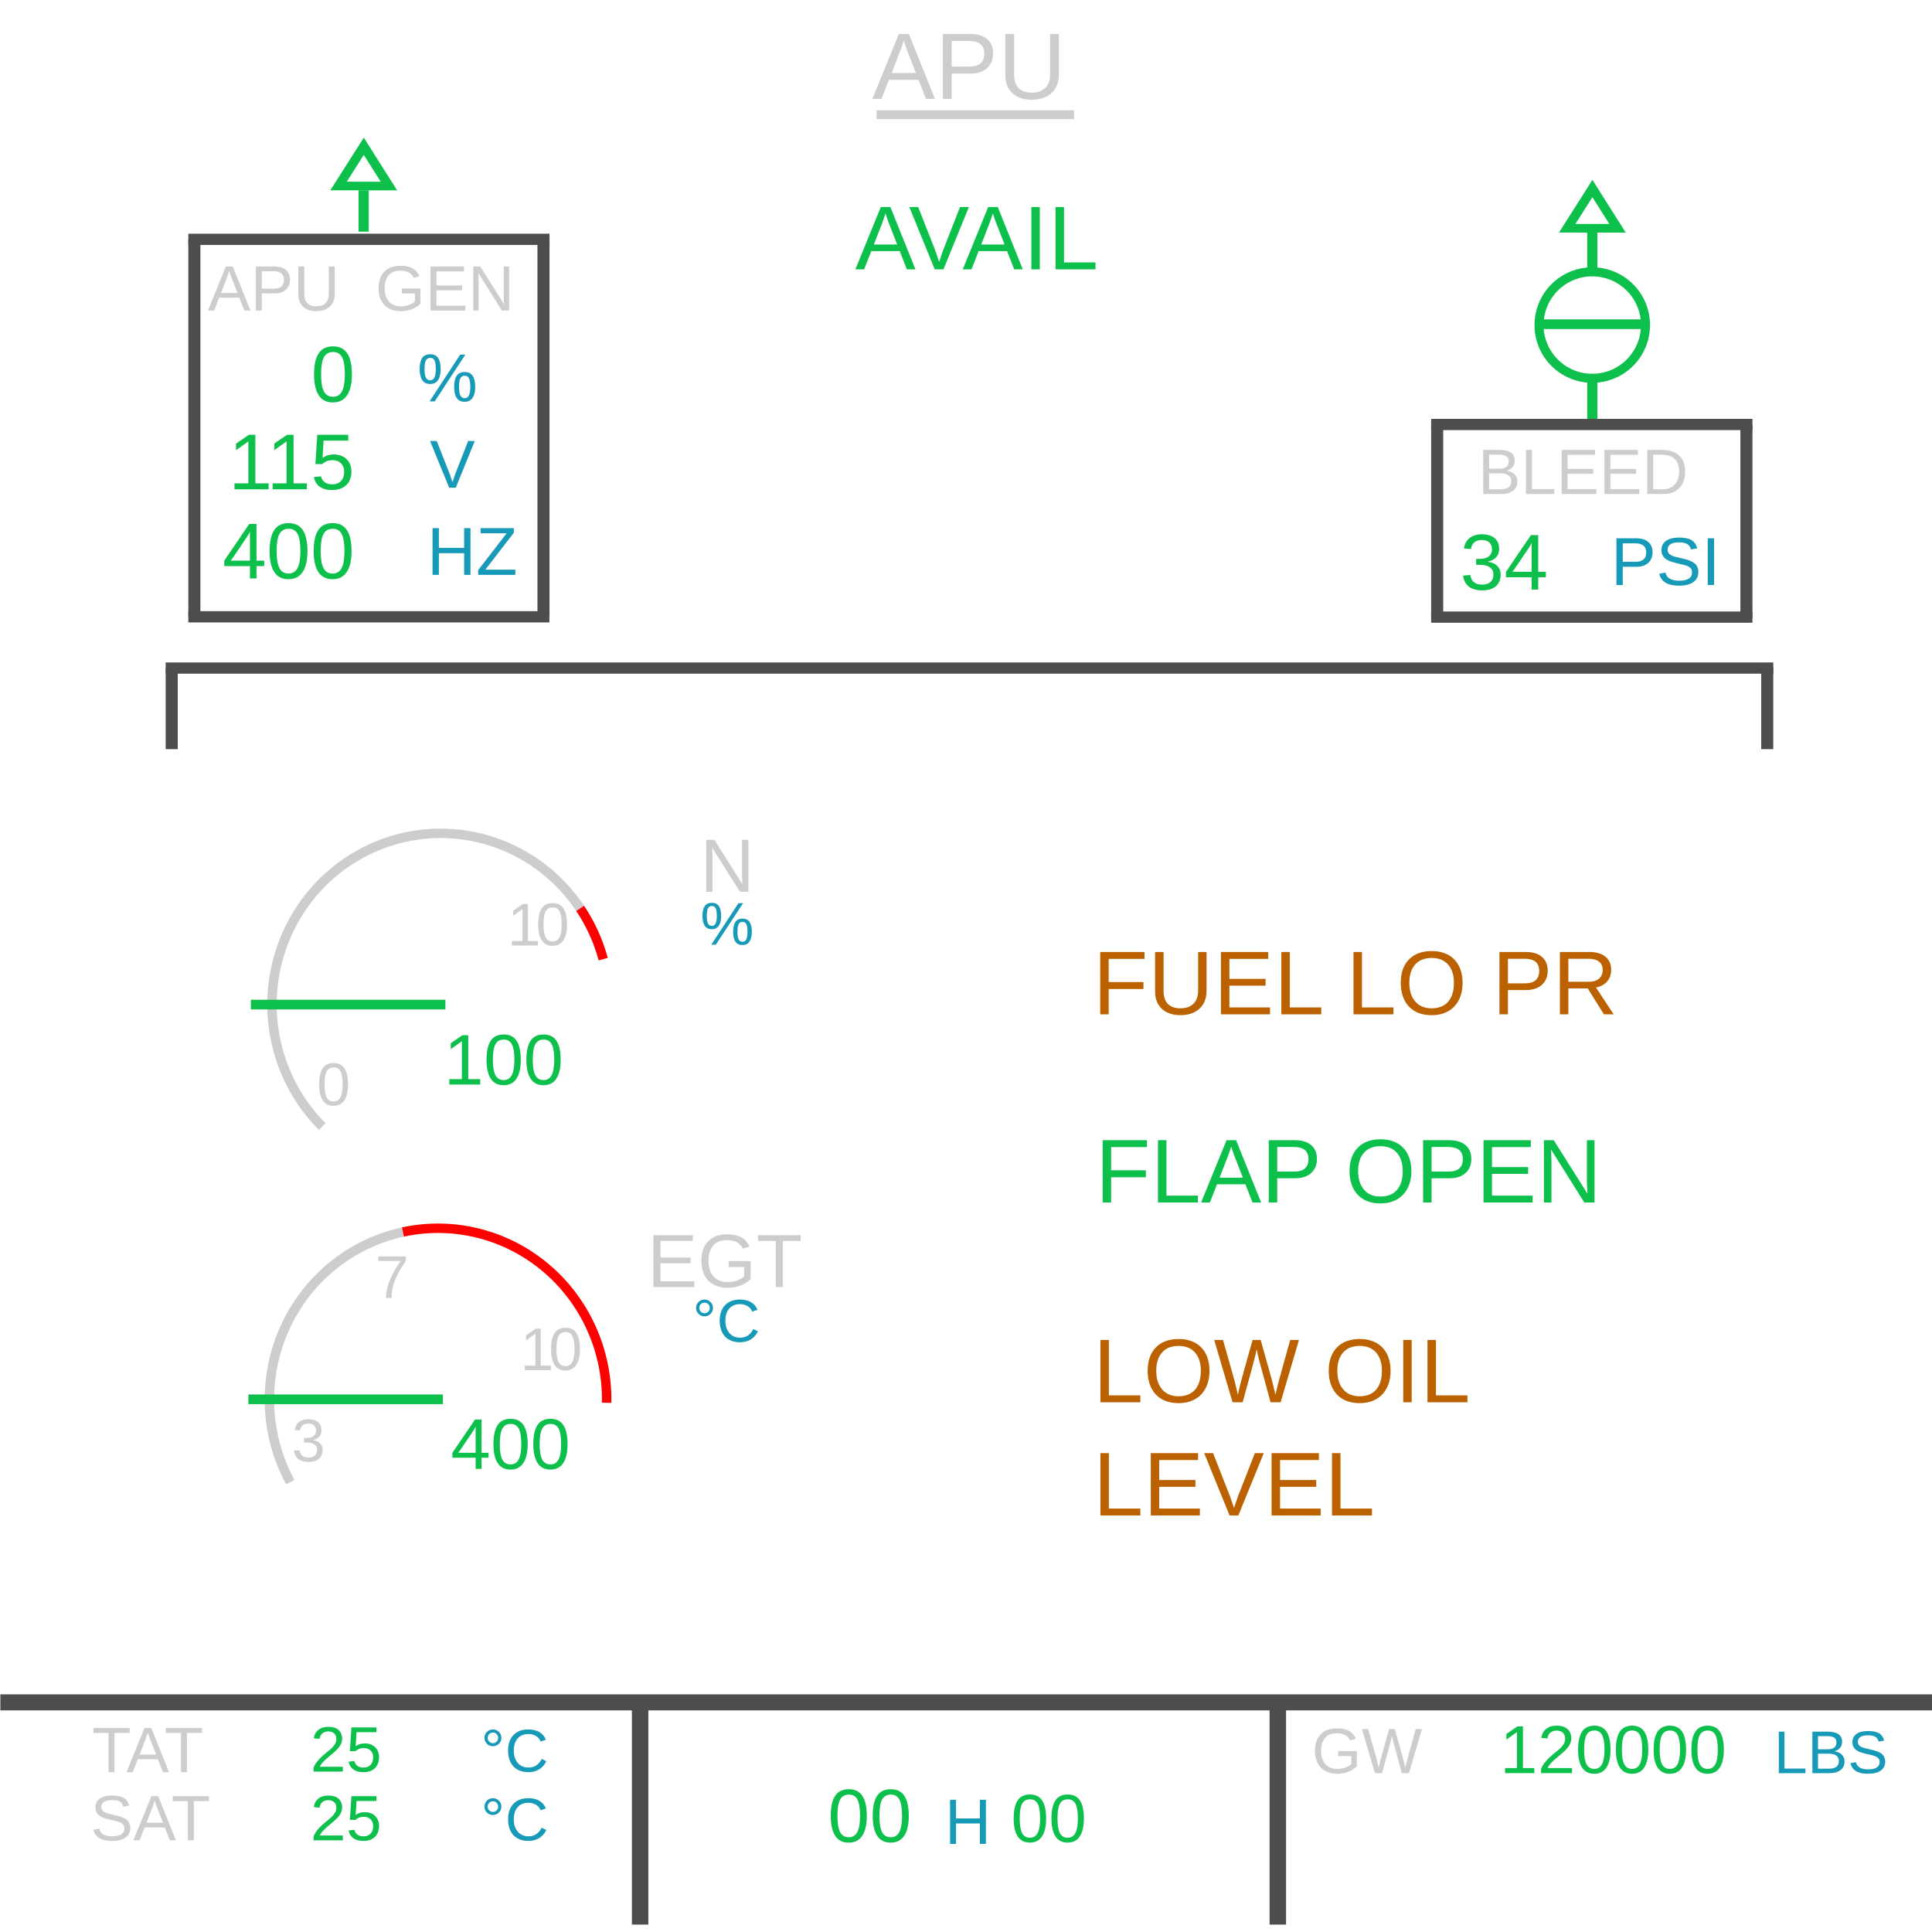
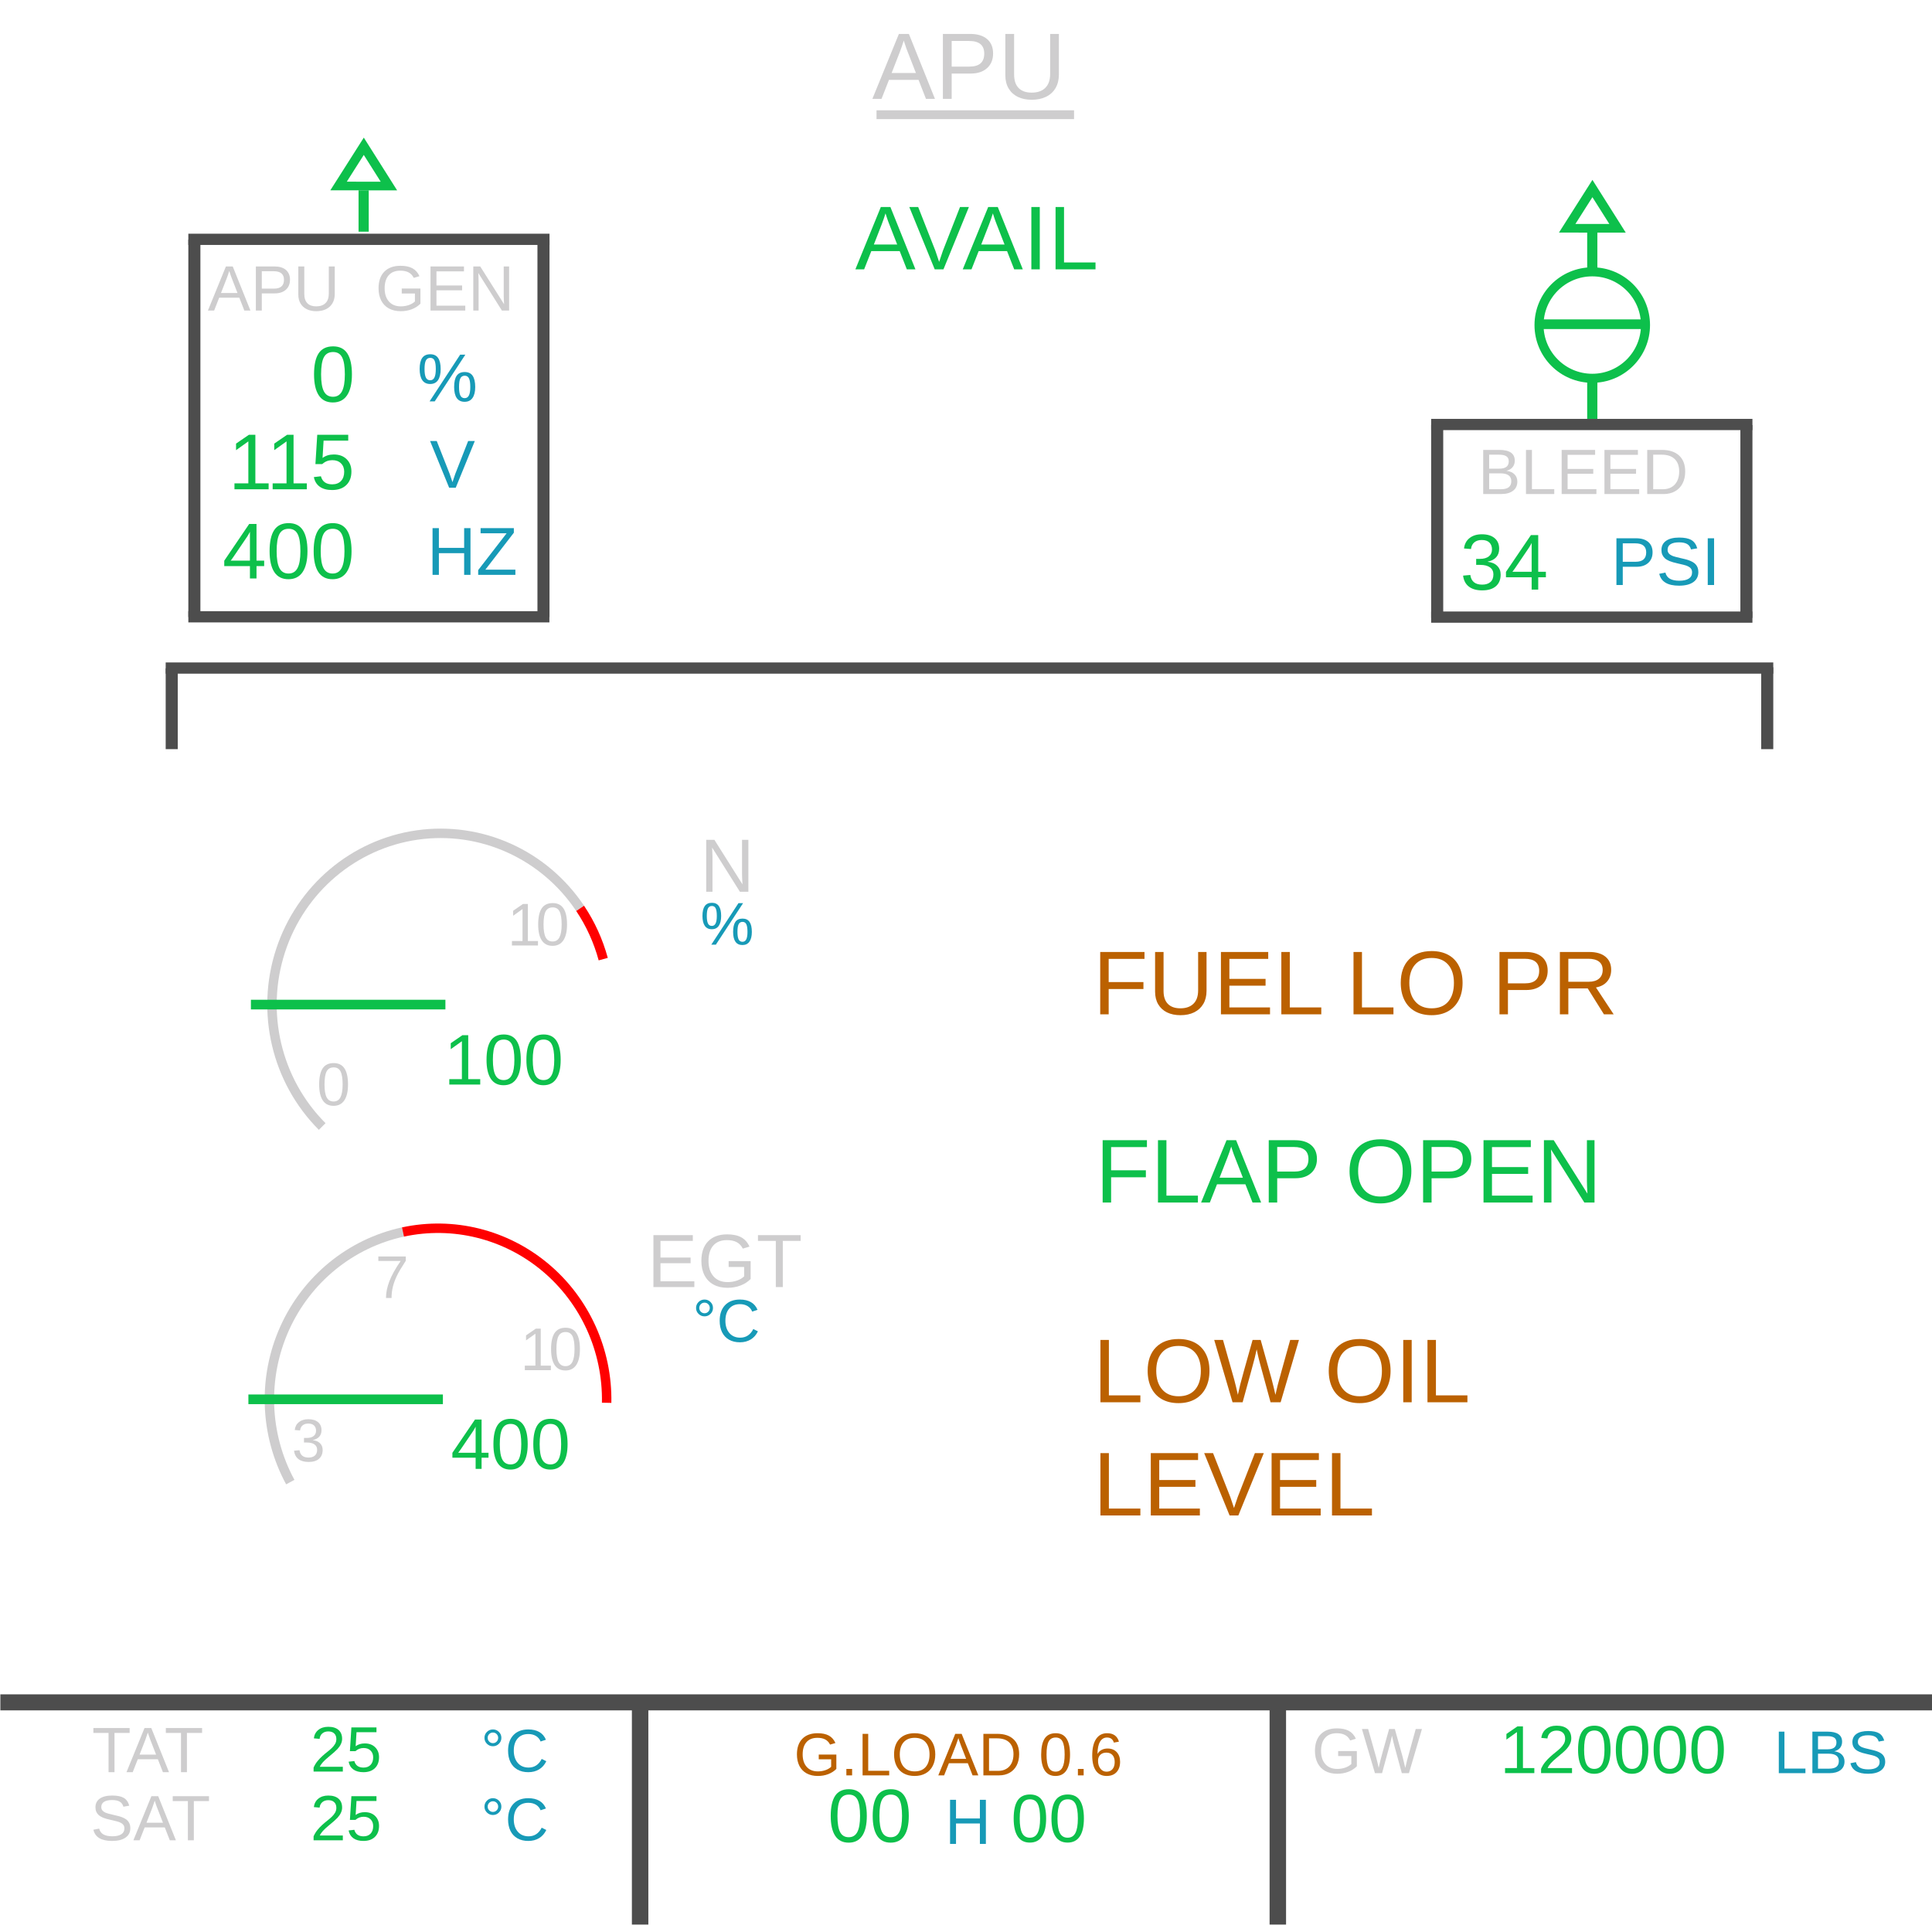
<svg xmlns="http://www.w3.org/2000/svg" width="1024pt" height="1024pt" viewBox="0 0 1024 1024" version="1.1" id="svg2">
  <defs id="defs373" />
  <g id="g913">
    <rect y="898.036" x="0.192" height="8.497" width="1023.902" id="rect3952" style="fill:#4d4d4d;fill-opacity:1" />
    <rect y="902.733" x="334.912" height="117.34" width="8.725" id="rect3956" style="fill:#4d4d4d;fill-opacity:1" />
    <rect style="fill:#4d4d4d;fill-opacity:1" id="rect4168" width="8.725" height="117.34" x="672.912" y="902.733" />
  </g>
  <text xml:space="preserve" style="font-style:normal;font-weight:normal;line-height:0%;font-family:'Liberation Sans';letter-spacing:0px;word-spacing:0px;fill:#179ab7;fill-opacity:1;stroke:none;stroke-width:1px;stroke-linecap:butt;stroke-linejoin:miter;stroke-opacity:1" x="500.752" y="977.318" id="text6232">
    <tspan id="tspan3726-1-4-5-7" x="500.752" y="977.318" style="font-style:normal;font-variant:normal;font-weight:normal;font-stretch:normal;font-size:34px;line-height:1.25;font-family:'Liberation Sans';-inkscape-font-specification:'Liberation Sans';fill:#179ab7;fill-opacity:1">H</tspan>
  </text>
  <text xml:space="preserve" style="font-style:normal;font-weight:normal;line-height:0%;font-family:'Liberation Sans';letter-spacing:0px;word-spacing:0px;fill:#179ab7;fill-opacity:1;stroke:none;stroke-width:1px;stroke-linecap:butt;stroke-linejoin:miter;stroke-opacity:1" x="254.868" y="938.986" id="text6233">
    <tspan id="tspan3726-1-4-5-3" x="254.868" y="938.986" style="font-style:normal;font-variant:normal;font-weight:normal;font-stretch:normal;font-size:32px;line-height:1.25;font-family:'Liberation Sans';-inkscape-font-specification:'Liberation Sans';fill:#179ab7;fill-opacity:1">°C</tspan>
  </text>
  <text xml:space="preserve" style="font-style:normal;font-weight:normal;line-height:0%;font-family:'Liberation Sans';letter-spacing:0px;word-spacing:0px;fill:#179ab7;fill-opacity:1;stroke:none;stroke-width:1px;stroke-linecap:butt;stroke-linejoin:miter;stroke-opacity:1" x="940.18" y="939.824" id="GW-weight-unit">
    <tspan id="tspan3726-1-4-5-7-7" x="940.18" y="939.824" style="font-style:normal;font-variant:normal;font-weight:normal;font-stretch:normal;font-size:32px;line-height:1.25;font-family:'Liberation Sans';-inkscape-font-specification:'Liberation Sans';fill:#179ab7;fill-opacity:1">LBS</tspan>
  </text>
  <text xml:space="preserve" style="font-style:normal;font-weight:normal;line-height:0%;font-family:'Liberation Sans';letter-spacing:0px;word-spacing:0px;fill:#000000;fill-opacity:1;stroke:none;stroke-width:1px;stroke-linecap:butt;stroke-linejoin:miter;stroke-opacity:1" x="695.25" y="939.804" id="text3912">
    <tspan id="tspan3914" x="695.25" y="939.804" style="font-style:normal;font-variant:normal;font-weight:normal;font-stretch:normal;font-size:34px;line-height:1.25;font-family:'Liberation Sans';-inkscape-font-specification:'Liberation Sans';fill:#cecdce">GW</tspan>
  </text>
  <text xml:space="preserve" style="font-style:normal;font-weight:normal;line-height:0%;font-family:'Liberation Sans';letter-spacing:0px;word-spacing:0px;fill:#000000;fill-opacity:1;stroke:none;stroke-width:1px;stroke-linecap:butt;stroke-linejoin:miter;stroke-opacity:1" x="48.732" y="939.298" id="text6235">
    <tspan id="tspan3914-9" x="48.732" y="939.298" style="font-style:normal;font-variant:normal;font-weight:normal;font-stretch:normal;font-size:34px;line-height:1.25;font-family:'Liberation Sans';-inkscape-font-specification:'Liberation Sans';fill:#cecdce">TAT</tspan>
  </text>
  <text xml:space="preserve" style="font-style:normal;font-weight:normal;line-height:0%;font-family:'Liberation Sans';letter-spacing:0px;word-spacing:0px;fill:#000000;fill-opacity:1;stroke:none;stroke-width:1px;stroke-linecap:butt;stroke-linejoin:miter;stroke-opacity:1" x="47.952" y="975.403" id="text6236">
    <tspan id="tspan3914-9-4" x="47.952" y="975.403" style="font-style:normal;font-variant:normal;font-weight:normal;font-stretch:normal;font-size:34px;line-height:1.25;font-family:'Liberation Sans';-inkscape-font-specification:'Liberation Sans';fill:#cecdce">SAT</tspan>
  </text>
  <text xml:space="preserve" style="font-style:normal;font-weight:normal;line-height:0%;font-family:'Liberation Sans';text-align:end;letter-spacing:0px;word-spacing:0px;text-anchor:end;fill:#000000;fill-opacity:1;stroke:none;stroke-width:1px;stroke-linecap:butt;stroke-linejoin:miter;stroke-opacity:1" x="212.326" y="938.966" id="TAT">
    <tspan id="tspan5151-5-7-1" x="212.326" y="938.966" style="font-style:normal;font-variant:normal;font-weight:normal;font-stretch:normal;font-size:34px;line-height:1.25;font-family:'Liberation Sans';-inkscape-font-specification:'Liberation Sans';text-align:end;text-anchor:end;fill:#0dc04b">25</tspan>
  </text>
  <text xml:space="preserve" style="font-style:normal;font-weight:normal;line-height:0%;font-family:'Liberation Sans';text-align:end;letter-spacing:0px;word-spacing:0px;text-anchor:end;fill:#000000;fill-opacity:1;stroke:none;stroke-width:1px;stroke-linecap:butt;stroke-linejoin:miter;stroke-opacity:1" x="212.326" y="975.404" id="SAT">
    <tspan id="tspan5151-5-7-1-0" x="212.326" y="975.404" style="font-style:normal;font-variant:normal;font-weight:normal;font-stretch:normal;font-size:34px;line-height:1.25;font-family:'Liberation Sans';-inkscape-font-specification:'Liberation Sans';text-align:end;text-anchor:end;fill:#0dc04b">25</tspan>
  </text>
  <text xml:space="preserve" style="font-style:normal;font-weight:normal;line-height:0%;font-family:'Liberation Sans';text-align:end;letter-spacing:0px;word-spacing:0px;text-anchor:end;fill:#000000;fill-opacity:1;stroke:none;stroke-width:1px;stroke-linecap:butt;stroke-linejoin:miter;stroke-opacity:1" x="925.09" y="939.785" id="GW">
    <tspan id="tspan5151-5-7-1-9" x="925.09" y="939.785" style="font-style:normal;font-variant:normal;font-weight:normal;font-stretch:normal;font-size:36px;line-height:1.25;font-family:'Liberation Sans';-inkscape-font-specification:'Liberation Sans';text-align:end;text-anchor:end;fill:#0dc04b">120000</tspan>
  </text>
  <text id="text4170" y="975.424" x="254.868" style="font-style:normal;font-weight:normal;line-height:0%;font-family:'Liberation Sans';letter-spacing:0px;word-spacing:0px;fill:#179ab7;fill-opacity:1;stroke:none;stroke-width:1px;stroke-linecap:butt;stroke-linejoin:miter;stroke-opacity:1" xml:space="preserve">
    <tspan style="font-style:normal;font-variant:normal;font-weight:normal;font-stretch:normal;font-size:32px;line-height:1.25;font-family:'Liberation Sans';-inkscape-font-specification:'Liberation Sans';fill:#179ab7;fill-opacity:1" y="975.424" x="254.868" id="tspan4172">°C</tspan>
  </text>
  <text id="UTCh" y="976.252" x="465.991" style="font-style:normal;font-weight:normal;line-height:0%;font-family:'Liberation Sans';text-align:center;letter-spacing:0px;word-spacing:0px;text-anchor:middle;fill:#000000;fill-opacity:1;stroke:none;stroke-width:1px;stroke-linecap:butt;stroke-linejoin:miter;stroke-opacity:1" xml:space="preserve">
    <tspan style="font-style:normal;font-variant:normal;font-weight:normal;font-stretch:normal;font-size:40px;line-height:1.25;font-family:'Liberation Sans';-inkscape-font-specification:'Liberation Sans';text-align:center;text-anchor:middle;fill:#0dc04b" y="976.252" x="465.991" id="tspan4176">00</tspan>
+   </text>
+   <text xml:space="preserve" style="font-style:normal;font-weight:normal;line-height:0%;font-family:'Liberation Sans';text-align:center;letter-spacing:0px;word-spacing:0px;text-anchor:middle;fill:#000000;fill-opacity:1;stroke:none;stroke-width:1px;stroke-linecap:butt;stroke-linejoin:miter;stroke-opacity:1" x="512.932" y="940.985" id="GLoad">
+     <tspan id="tspan861" x="512.932" y="940.985" style="font-style:normal;font-variant:normal;font-weight:normal;font-stretch:normal;font-size:32px;line-height:1.25;font-family:'Liberation Sans';-inkscape-font-specification:'Liberation Sans';text-align:center;text-anchor:middle;fill:#bb6100;fill-opacity:1">G.LOAD 0.6</tspan>
  </text>
  <text xml:space="preserve" style="font-style:normal;font-weight:normal;line-height:0%;font-family:'Liberation Sans';text-align:center;letter-spacing:0px;word-spacing:0px;text-anchor:middle;fill:#000000;fill-opacity:1;stroke:none;stroke-width:1px;stroke-linecap:butt;stroke-linejoin:miter;stroke-opacity:1" x="560.885" y="976.252" id="UTCm">
    <tspan id="tspan4180" x="560.885" y="976.252" style="font-style:normal;font-variant:normal;font-weight:normal;font-stretch:normal;font-size:36px;line-height:1.25;font-family:'Liberation Sans';-inkscape-font-specification:'Liberation Sans';text-align:center;text-anchor:middle;fill:#0dc04b">00</tspan>
  </text>
  <text xml:space="preserve" style="font-style:normal;font-weight:normal;line-height:0%;font-family:'Liberation Sans';letter-spacing:0px;word-spacing:0px;fill:#000000;fill-opacity:1;stroke:none;stroke-width:1px;stroke-linecap:butt;stroke-linejoin:miter;stroke-opacity:1" x="518.692" y="52.393" id="PageTitleAPU">
    <tspan id="tspan3716" x="518.692" y="52.393" style="font-style:normal;font-variant:normal;font-weight:normal;font-stretch:normal;font-size:50px;line-height:1.25;font-family:'Liberation Sans';-inkscape-font-specification:'Liberation Sans';text-align:center;text-anchor:middle;fill:#cecdce">APU</tspan>
  </text>
  <rect style="fill:#cecdce;fill-opacity:1" id="PageTitleAPU2" width="104.695" height="4.678" x="464.575" y="58.461" />
  <text xml:space="preserve" style="font-style:normal;font-weight:normal;line-height:0%;font-family:'Liberation Sans';letter-spacing:0px;word-spacing:0px;fill:#000000;fill-opacity:1;stroke:none;stroke-width:1px;stroke-linecap:butt;stroke-linejoin:miter;stroke-opacity:1" x="196.372" y="164.61" id="APUGentext">
    <tspan id="tspan3722" x="196.372" y="164.61" style="font-style:normal;font-variant:normal;font-weight:normal;font-stretch:normal;font-size:34px;line-height:1.25;font-family:'Liberation Sans';-inkscape-font-specification:'Liberation Sans';text-align:center;text-anchor:middle;fill:#cecdce">APU  GEN</tspan>
  </text>
  <text xml:space="preserve" style="font-style:normal;font-weight:normal;line-height:0%;font-family:'Liberation Sans';letter-spacing:0px;word-spacing:0px;fill:#179ab7;fill-opacity:1;stroke:none;stroke-width:1px;stroke-linecap:butt;stroke-linejoin:miter;stroke-opacity:1" x="221.142" y="212.746" id="text3724">
    <tspan id="tspan3726" x="221.142" y="212.746" style="font-style:normal;font-variant:normal;font-weight:normal;font-stretch:normal;font-size:36px;line-height:1.25;font-family:'Liberation Sans';-inkscape-font-specification:'Liberation Sans';fill:#179ab7;fill-opacity:1">%</tspan>
  </text>
  <text xml:space="preserve" style="font-style:normal;font-weight:normal;line-height:0%;font-family:'Liberation Sans';letter-spacing:0px;word-spacing:0px;fill:#179ab7;fill-opacity:1;stroke:none;stroke-width:1px;stroke-linecap:butt;stroke-linejoin:miter;stroke-opacity:1" x="227.796" y="258.512" id="text3728">
    <tspan id="tspan3730" x="227.796" y="258.512" style="font-style:normal;font-variant:normal;font-weight:normal;font-stretch:normal;font-size:36px;line-height:1.25;font-family:'Liberation Sans';-inkscape-font-specification:'Liberation Sans';fill:#179ab7;fill-opacity:1">V</tspan>
  </text>
  <text xml:space="preserve" style="font-style:normal;font-weight:normal;line-height:0%;font-family:'Liberation Sans';letter-spacing:0px;word-spacing:0px;fill:#179ab7;fill-opacity:1;stroke:none;stroke-width:1px;stroke-linecap:butt;stroke-linejoin:miter;stroke-opacity:1" x="226.305" y="304.678" id="text3732">
    <tspan id="tspan3734" x="226.305" y="304.678" style="font-style:normal;font-variant:normal;font-weight:normal;font-stretch:normal;font-size:36px;line-height:1.25;font-family:'Liberation Sans';-inkscape-font-specification:'Liberation Sans';fill:#179ab7;fill-opacity:1">HZ</tspan>
  </text>
  <text xml:space="preserve" style="font-style:normal;font-weight:normal;line-height:0%;font-family:'Liberation Sans';letter-spacing:0px;word-spacing:0px;fill:#179ab7;fill-opacity:1;stroke:none;stroke-width:1px;stroke-linecap:butt;stroke-linejoin:miter;stroke-opacity:1" x="371.18" y="500.702" id="text3724-2">
    <tspan id="tspan3726-1" x="371.18" y="500.702" style="font-style:normal;font-variant:normal;font-weight:normal;font-stretch:normal;font-size:32px;line-height:1.25;font-family:'Liberation Sans';-inkscape-font-specification:'Liberation Sans';fill:#179ab7;fill-opacity:1">%</tspan>
  </text>
  <text xml:space="preserve" style="font-style:normal;font-weight:normal;line-height:0%;font-family:'Liberation Sans';letter-spacing:0px;word-spacing:0px;fill:#000000;fill-opacity:1;stroke:none;stroke-width:1px;stroke-linecap:butt;stroke-linejoin:miter;stroke-opacity:1" x="371.026" y="472.651" id="text3754">
    <tspan id="tspan3756" x="371.026" y="472.651" style="font-style:normal;font-variant:normal;font-weight:normal;font-stretch:normal;font-size:40px;line-height:1.25;font-family:'Liberation Sans';-inkscape-font-specification:'Liberation Sans';fill:#cecdce">N</tspan>
  </text>
  <text xml:space="preserve" style="font-style:normal;font-weight:normal;line-height:0%;font-family:'Liberation Sans';letter-spacing:0px;word-spacing:0px;fill:#000000;fill-opacity:1;stroke:none;stroke-width:1px;stroke-linecap:butt;stroke-linejoin:miter;stroke-opacity:1" x="343.047" y="682.175" id="text3754-8">
    <tspan id="tspan3756-0" x="343.047" y="682.175" style="font-style:normal;font-variant:normal;font-weight:normal;font-stretch:normal;font-size:40px;line-height:1.25;font-family:'Liberation Sans';-inkscape-font-specification:'Liberation Sans';fill:#cecdce">EGT</tspan>
  </text>
  <text xml:space="preserve" style="font-style:normal;font-weight:normal;line-height:0%;font-family:'Liberation Sans';letter-spacing:0px;word-spacing:0px;fill:#179ab7;fill-opacity:1;stroke:none;stroke-width:1px;stroke-linecap:butt;stroke-linejoin:miter;stroke-opacity:1" x="367.024" y="711.133" id="text3724-2-2-6-4-8">
    <tspan id="tspan3726-1-4-5-3-5" x="367.024" y="711.133" style="font-style:normal;font-variant:normal;font-weight:normal;font-stretch:normal;font-size:32px;line-height:1.25;font-family:'Liberation Sans';-inkscape-font-specification:'Liberation Sans';fill:#179ab7;fill-opacity:1">°C</tspan>
  </text>
  <text xml:space="preserve" style="font-style:normal;font-weight:normal;line-height:0%;font-family:'Liberation Sans';letter-spacing:0px;word-spacing:0px;fill:#000000;fill-opacity:1;stroke:none;stroke-width:1px;stroke-linecap:butt;stroke-linejoin:miter;stroke-opacity:1" x="844.077" y="261.855" id="text3720-7">
    <tspan id="tspan3722-0" x="844.077" y="261.855" style="font-style:normal;font-variant:normal;font-weight:normal;font-stretch:normal;font-size:34px;line-height:1.25;font-family:'Liberation Sans';-inkscape-font-specification:'Liberation Sans';text-align:center;text-anchor:middle;fill:#cecdce">BLEED</tspan>
  </text>
  <text xml:space="preserve" style="font-style:normal;font-weight:normal;line-height:0%;font-family:'Liberation Sans';letter-spacing:0px;word-spacing:0px;fill:#179ab7;fill-opacity:1;stroke:none;stroke-width:1px;stroke-linecap:butt;stroke-linejoin:miter;stroke-opacity:1" x="853.791" y="310.062" id="text3728-3">
    <tspan id="tspan3730-0" x="853.791" y="310.062" style="font-style:normal;font-variant:normal;font-weight:normal;font-stretch:normal;font-size:36px;line-height:1.25;font-family:'Liberation Sans';-inkscape-font-specification:'Liberation Sans';fill:#179ab7;fill-opacity:1">PSI</tspan>
  </text>
  <text xml:space="preserve" style="font-style:normal;font-weight:normal;line-height:0%;font-family:'Liberation Sans';letter-spacing:0px;word-spacing:0px;fill:#000000;fill-opacity:1;stroke:none;stroke-width:1px;stroke-linecap:butt;stroke-linejoin:miter;stroke-opacity:1" x="268.903" y="501.143" id="text3754-1">
    <tspan id="tspan3756-4" x="268.903" y="501.143" style="font-style:normal;font-variant:normal;font-weight:normal;font-stretch:normal;font-size:32px;line-height:1.25;font-family:'Liberation Sans';-inkscape-font-specification:'Liberation Sans';letter-spacing:0px;word-spacing:0px;fill:#cecdce" dx="0" dy="0">1</tspan>
  </text>
  <text xml:space="preserve" style="font-style:normal;font-weight:normal;line-height:0%;font-family:'Liberation Sans';letter-spacing:0px;word-spacing:0px;fill:#000000;fill-opacity:1;stroke:none;stroke-width:1px;stroke-linecap:butt;stroke-linejoin:miter;stroke-opacity:1" x="283.997" y="501" id="text3754-1-3">
    <tspan id="tspan3756-4-2" x="283.997" y="501" style="font-style:normal;font-variant:normal;font-weight:normal;font-stretch:normal;font-size:32px;line-height:1.25;font-family:'Liberation Sans';-inkscape-font-specification:'Liberation Sans';letter-spacing:0px;word-spacing:0px;fill:#cecdce">0</tspan>
  </text>
  <text xml:space="preserve" style="font-style:normal;font-weight:normal;line-height:0%;font-family:'Liberation Sans';letter-spacing:0px;word-spacing:0px;fill:#000000;fill-opacity:1;stroke:none;stroke-width:1px;stroke-linecap:butt;stroke-linejoin:miter;stroke-opacity:1" x="275.736" y="726.214" id="text3754-1-9">
    <tspan id="tspan3756-4-24" x="275.736" y="726.214" style="font-style:normal;font-variant:normal;font-weight:normal;font-stretch:normal;font-size:32px;line-height:1.25;font-family:'Liberation Sans';-inkscape-font-specification:'Liberation Sans';letter-spacing:0px;word-spacing:0px;fill:#cecdce" dx="0" dy="0">1</tspan>
  </text>
  <text xml:space="preserve" style="font-style:normal;font-weight:normal;line-height:0%;font-family:'Liberation Sans';letter-spacing:0px;word-spacing:0px;fill:#000000;fill-opacity:1;stroke:none;stroke-width:1px;stroke-linecap:butt;stroke-linejoin:miter;stroke-opacity:1" x="290.83" y="726.071" id="text3754-1-3-8">
    <tspan id="tspan3756-4-2-3" x="290.83" y="726.071" style="font-style:normal;font-variant:normal;font-weight:normal;font-stretch:normal;font-size:32px;line-height:1.25;font-family:'Liberation Sans';-inkscape-font-specification:'Liberation Sans';letter-spacing:0px;word-spacing:0px;fill:#cecdce">0</tspan>
  </text>
  <text xml:space="preserve" style="font-style:normal;font-weight:normal;line-height:0%;font-family:'Liberation Sans';letter-spacing:0px;word-spacing:0px;fill:#000000;fill-opacity:1;stroke:none;stroke-width:1px;stroke-linecap:butt;stroke-linejoin:miter;stroke-opacity:1" x="198.888" y="687.966" id="text3754-1-9-2">
    <tspan id="tspan3756-4-24-6" x="198.888" y="687.966" style="font-style:normal;font-variant:normal;font-weight:normal;font-stretch:normal;font-size:32px;line-height:1.25;font-family:'Liberation Sans';-inkscape-font-specification:'Liberation Sans';letter-spacing:0px;word-spacing:0px;fill:#cecdce">7</tspan>
  </text>
  <text xml:space="preserve" style="font-style:normal;font-weight:normal;line-height:0%;font-family:'Liberation Sans';letter-spacing:0px;word-spacing:0px;fill:#000000;fill-opacity:1;stroke:none;stroke-width:1px;stroke-linecap:butt;stroke-linejoin:miter;stroke-opacity:1" x="167.909" y="585.8" id="text3754-1-3-4">
    <tspan id="tspan3756-4-2-9" x="167.909" y="585.8" style="font-style:normal;font-variant:normal;font-weight:normal;font-stretch:normal;font-size:32px;line-height:1.25;font-family:'Liberation Sans';-inkscape-font-specification:'Liberation Sans';letter-spacing:0px;word-spacing:0px;fill:#cecdce">0</tspan>
  </text>
  <text xml:space="preserve" style="font-style:normal;font-weight:normal;line-height:0%;font-family:'Liberation Sans';letter-spacing:0px;word-spacing:0px;fill:#000000;fill-opacity:1;stroke:none;stroke-width:1px;stroke-linecap:butt;stroke-linejoin:miter;stroke-opacity:1" x="154.62" y="774.555" id="text3754-1-9-2-1">
    <tspan id="tspan3756-4-24-6-8" x="154.62" y="774.555" style="font-style:normal;font-variant:normal;font-weight:normal;font-stretch:normal;font-size:32px;line-height:1.25;font-family:'Liberation Sans';-inkscape-font-specification:'Liberation Sans';letter-spacing:0px;word-spacing:0px;fill:#cecdce">3</tspan>
  </text>
  <g id="g3449">
    <rect y="351.112" x="87.817" height="5.951" width="852.052" id="rect3952-8" style="fill:#4d4d4d;fill-opacity:1" />
    <rect y="354.228" x="87.819" height="42.838" width="6.392" id="rect3956-8" style="fill:#4d4d4d;fill-opacity:1" />
    <rect y="353.664" x="933.476" height="43.404" width="6.392" id="rect3956-8-6" style="fill:#4d4d4d;fill-opacity:1" />
  </g>
  <g id="APUGenbox">
    <rect y="123.871" x="99.824" height="5.954" width="191.428" id="rect3952-8-5" style="fill:#4d4d4d;fill-opacity:1" />
    <rect y="126.99" x="99.826" height="200.064" width="6.392" id="rect3956-8-3" style="fill:#4d4d4d;fill-opacity:1" />
    <rect y="323.936" x="99.825" height="5.954" width="191.363" id="rect3952-8-5-7" style="fill:#4d4d4d;fill-opacity:1" />
    <rect y="127.277" x="284.86" height="199.781" width="6.392" id="rect3956-8-3-3" style="fill:#4d4d4d;fill-opacity:1" />
  </g>
  <path style="fill:none;fill-opacity:1;stroke:#cecdce;stroke-width:5;stroke-linecap:butt;stroke-linejoin:miter;stroke-miterlimit:4;stroke-dasharray:none;stroke-opacity:1" d="m 170.769,597.074 c -24.221,-24.267 -32.775,-60.393 -22.065,-93.189 10.71,-32.796 38.825,-56.574 72.525,-61.334 33.7,-4.761 67.139,10.321 86.256,38.903" id="APUN-scale" />
  <path style="fill:none;fill-opacity:1;stroke:#ff0000;stroke-width:5;stroke-linecap:butt;stroke-linejoin:miter;stroke-miterlimit:4;stroke-dasharray:none;stroke-opacity:1" d="m 307.481,481.446 c 5.505,8.229 9.641,17.321 12.242,26.913" id="APUN-scale2" />
  <path style="fill:none;fill-opacity:1;stroke:#cecdce;stroke-width:5;stroke-linecap:butt;stroke-linejoin:miter;stroke-miterlimit:4;stroke-dasharray:none;stroke-opacity:1" d="m 153.859,785.546 c -13.641,-25.167 -14.745,-55.407 -2.977,-81.531 11.768,-26.124 35.019,-45.049 62.688,-51.026" id="APUEGT-scale" />
  <path style="fill:none;fill-opacity:1;stroke:#ff0000;stroke-width:5;stroke-linecap:butt;stroke-linejoin:miter;stroke-miterlimit:4;stroke-dasharray:none;stroke-opacity:1" d="m 213.579,652.988 c 26.671,-5.758 54.472,1.162 75.498,18.793 21.026,17.631 32.978,44.044 32.457,71.729" id="APUEGT-scale2" />
  <g id="g3454">
    <rect y="222.016" x="758.542" height="5.954" width="170.285" id="rect3952-8-5-74" style="fill:#4d4d4d;fill-opacity:1" />
    <rect y="225.134" x="758.544" height="102.393" width="6.392" id="rect3956-8-3-4" style="fill:#4d4d4d;fill-opacity:1" />
    <rect y="324.107" x="758.541" height="5.954" width="170.282" id="rect3952-8-5-7-2" style="fill:#4d4d4d;fill-opacity:1" />
    <rect y="225.281" x="922.437" height="102.249" width="6.392" id="rect3956-8-3-3-6" style="fill:#4d4d4d;fill-opacity:1" />
  </g>
  <rect style="fill:#0dc04b;fill-opacity:1;stroke:none;stroke-width:1;stroke-linecap:butt;stroke-linejoin:miter;stroke-miterlimit:4;stroke-dasharray:none;stroke-opacity:1" id="rect5105" width="5.396" height="21.92" x="841.241" y="200.075" />
  <g id="APUBleedValve">
    <path id="path5107" d="m 872.146,172.29 c 0,15.582 -12.632,28.214 -28.214,28.214 -15.582,0 -28.214,-12.632 -28.214,-28.214 0,-15.582 12.632,-28.214 28.214,-28.214 15.582,0 28.214,12.632 28.214,28.214 z" style="fill:none;fill-opacity:1;stroke:#0dc04b;stroke-width:4.8;stroke-linecap:butt;stroke-linejoin:miter;stroke-miterlimit:4;stroke-dasharray:none;stroke-opacity:1" />
    <rect y="169.283" x="817.613" height="5.12" width="53.196" id="rect5105-2" style="fill:#0dc04b;fill-opacity:1;stroke:none;stroke-width:1;stroke-linecap:butt;stroke-linejoin:miter;stroke-miterlimit:4;stroke-dasharray:none;stroke-opacity:1" />
  </g>
  <g id="APUBleedOnline">
    <rect style="fill:#0dc04b;fill-opacity:1;stroke:none;stroke-width:1;stroke-linecap:butt;stroke-linejoin:miter;stroke-miterlimit:4;stroke-dasharray:none;stroke-opacity:1" id="use5139" width="5.396" height="21.92" x="841.241" y="123.275" />
    <path transform="matrix(1.070229,0,0,0.9755722,-0.2069507,6.732656)" d="m 776.33,117.107 12.494,-21.585 12.446,21.612 z" id="path5145" style="fill:none;fill-opacity:1;stroke:#0dc04b;stroke-width:4.698;stroke-linecap:butt;stroke-linejoin:miter;stroke-miterlimit:4;stroke-dasharray:none;stroke-opacity:1" />
  </g>
  <text xml:space="preserve" style="font-style:normal;font-weight:normal;line-height:0%;font-family:'Liberation Sans';letter-spacing:0px;word-spacing:0px;fill:#000000;fill-opacity:1;stroke:none;stroke-width:1px;stroke-linecap:butt;stroke-linejoin:miter;stroke-opacity:1" x="198.17" y="212.904" id="APUGenLoad">
    <tspan id="tspan5151" x="198.17" y="212.904" style="font-style:normal;font-variant:normal;font-weight:normal;font-stretch:normal;font-size:42px;line-height:1.25;font-family:'Liberation Sans';-inkscape-font-specification:'Liberation Sans';text-align:end;text-anchor:end;fill:#0dc04b">0</tspan>
  </text>
  <text xml:space="preserve" style="font-style:normal;font-weight:normal;line-height:0%;font-family:'Liberation Sans';text-align:end;letter-spacing:0px;word-spacing:0px;text-anchor:end;fill:#000000;fill-opacity:1;stroke:none;stroke-width:1px;stroke-linecap:butt;stroke-linejoin:miter;stroke-opacity:1" x="198.027" y="259.319" id="APUGenVolt">
    <tspan id="tspan5151-0" x="198.027" y="259.319" style="font-style:normal;font-variant:normal;font-weight:normal;font-stretch:normal;font-size:42px;line-height:1.25;font-family:'Liberation Sans';-inkscape-font-specification:'Liberation Sans';text-align:end;text-anchor:end;fill:#0dc04b">115</tspan>
  </text>
  <text xml:space="preserve" style="font-style:normal;font-weight:normal;line-height:0%;font-family:'Liberation Sans';text-align:end;letter-spacing:0px;word-spacing:0px;text-anchor:end;fill:#000000;fill-opacity:1;stroke:none;stroke-width:1px;stroke-linecap:butt;stroke-linejoin:miter;stroke-opacity:1" x="197.966" y="306.594" id="APUGenHz">
    <tspan id="tspan5151-0-2" x="197.966" y="306.594" style="font-style:normal;font-variant:normal;font-weight:normal;font-stretch:normal;font-size:42px;line-height:1.25;font-family:'Liberation Sans';-inkscape-font-specification:'Liberation Sans';text-align:end;text-anchor:end;fill:#0dc04b">400</tspan>
  </text>
  <text xml:space="preserve" style="font-style:normal;font-weight:normal;line-height:0%;font-family:'Liberation Sans';letter-spacing:0px;word-spacing:0px;fill:#000000;fill-opacity:1;stroke:none;stroke-width:1px;stroke-linecap:butt;stroke-linejoin:miter;stroke-opacity:1" x="453.277" y="142.751" id="APUAvail">
    <tspan x="453.277" y="142.751" style="font-style:normal;font-variant:normal;font-weight:normal;font-stretch:normal;font-size:48px;line-height:1.25;font-family:'Liberation Sans';-inkscape-font-specification:'Liberation Sans';fill:#0dc04b" id="tspan5227-3">AVAIL</tspan>
  </text>
  <text xml:space="preserve" style="font-style:normal;font-weight:normal;line-height:0%;font-family:'Liberation Sans';letter-spacing:0px;word-spacing:0px;fill:#000000;fill-opacity:1;stroke:none;stroke-width:1px;stroke-linecap:butt;stroke-linejoin:miter;stroke-opacity:1" x="580.491" y="637.368" id="APUFlapOpen">
    <tspan x="580.491" y="637.368" style="font-style:normal;font-variant:normal;font-weight:normal;font-stretch:normal;font-size:48px;line-height:1.25;font-family:'Liberation Sans';-inkscape-font-specification:'Liberation Sans';fill:#0dc04b" id="tspan5227-3-2">FLAP OPEN</tspan>
  </text>
  <text xml:space="preserve" style="font-style:normal;font-weight:normal;line-height:0%;font-family:'Liberation Sans';text-align:end;letter-spacing:0px;word-spacing:0px;text-anchor:end;fill:#000000;fill-opacity:1;stroke:none;stroke-width:1px;stroke-linecap:butt;stroke-linejoin:miter;stroke-opacity:1" x="308.653" y="574.822" id="APUN">
    <tspan id="tspan5151-5" x="308.653" y="574.822" style="font-style:normal;font-variant:normal;font-weight:normal;font-stretch:normal;font-size:38px;line-height:1.25;font-family:'Liberation Sans';-inkscape-font-specification:'Liberation Sans';text-align:end;text-anchor:end;fill:#0dc04b">100</tspan>
  </text>
  <text xml:space="preserve" style="font-style:normal;font-weight:normal;line-height:0%;font-family:'Liberation Sans';text-align:end;letter-spacing:0px;word-spacing:0px;text-anchor:end;fill:#000000;fill-opacity:1;stroke:none;stroke-width:1px;stroke-linecap:butt;stroke-linejoin:miter;stroke-opacity:1" x="312.309" y="778.532" id="APUEGT">
    <tspan id="tspan5151-5-7" x="312.309" y="778.532" style="font-style:normal;font-variant:normal;font-weight:normal;font-stretch:normal;font-size:38px;line-height:1.25;font-family:'Liberation Sans';-inkscape-font-specification:'Liberation Sans';text-align:end;text-anchor:end;fill:#0dc04b">400</tspan>
  </text>
  <rect style="fill:#0dc04b;fill-opacity:1;stroke:none;stroke-width:1;stroke-linecap:butt;stroke-linejoin:miter;stroke-miterlimit:4;stroke-dasharray:none;stroke-opacity:1" id="APUN-needle" width="103.09" height="5.12" x="132.987" y="529.894" />
  <rect y="739.102" x="131.656" height="5.12" width="103.09" id="APUEGT-needle" style="fill:#0dc04b;fill-opacity:1;stroke:none;stroke-width:1;stroke-linecap:butt;stroke-linejoin:miter;stroke-miterlimit:4;stroke-dasharray:none;stroke-opacity:1" />
  <text xml:space="preserve" style="font-style:normal;font-weight:normal;line-height:0%;font-family:'Liberation Sans';text-align:end;letter-spacing:0px;word-spacing:0px;text-anchor:end;fill:#000000;fill-opacity:1;stroke:none;stroke-width:1px;stroke-linecap:butt;stroke-linejoin:miter;stroke-opacity:1" x="830.584" y="312.504" id="APUBleedPSI">
    <tspan id="tspan5151-3" x="830.584" y="312.504" style="font-style:normal;font-variant:normal;font-weight:normal;font-stretch:normal;font-size:42px;line-height:1.25;font-family:'Liberation Sans';-inkscape-font-specification:'Liberation Sans';text-align:end;text-anchor:end;fill:#0dc04b">34</tspan>
  </text>
  <text xml:space="preserve" style="font-style:normal;font-weight:normal;line-height:0%;font-family:'Liberation Sans';letter-spacing:0px;word-spacing:0px;fill:#000000;fill-opacity:1;stroke:none;stroke-width:1px;stroke-linecap:butt;stroke-linejoin:miter;stroke-opacity:1" x="579.2" y="537.6" id="APUfuelLO">
    <tspan id="tspan4239" x="579.2" y="537.6" style="font-size:48px;line-height:1.25;fill:#bb6100;fill-opacity:1">FUEL LO PR</tspan>
  </text>
  <g id="APUGenOnline" transform="translate(-651.2,-22.4)">
    <rect y="123.275" x="841.241" height="21.92" width="5.396" id="rect4241" style="fill:#0dc04b;fill-opacity:1;stroke:none;stroke-width:1;stroke-linecap:butt;stroke-linejoin:miter;stroke-miterlimit:4;stroke-dasharray:none;stroke-opacity:1" />
    <path style="fill:none;fill-opacity:1;stroke:#0dc04b;stroke-width:4.698;stroke-linecap:butt;stroke-linejoin:miter;stroke-miterlimit:4;stroke-dasharray:none;stroke-opacity:1" id="path4243" d="m 776.33,117.107 12.494,-21.585 12.446,21.612 z" transform="matrix(1.070229,0,0,0.9755722,-0.2069507,6.732656)" />
  </g>
  <text xml:space="preserve" style="font-style:normal;font-weight:normal;font-size:12px;line-height:0%;font-family:'Liberation Sans';letter-spacing:0px;word-spacing:0px;fill:#000000;fill-opacity:1;stroke:none;stroke-width:1px;stroke-linecap:butt;stroke-linejoin:miter;stroke-opacity:1" x="579.307" y="743.224" id="APU-low-oil">
    <tspan id="tspan4239-5" x="579.307" y="743.224" style="font-size:48px;line-height:1.25;fill:#bb6100;fill-opacity:1;stroke-width:1px">LOW OIL</tspan>
    <tspan x="579.307" y="803.224" style="font-size:48px;line-height:1.25;fill:#bb6100;fill-opacity:1;stroke-width:1px" id="tspan953">LEVEL</tspan>
  </text>
</svg>
